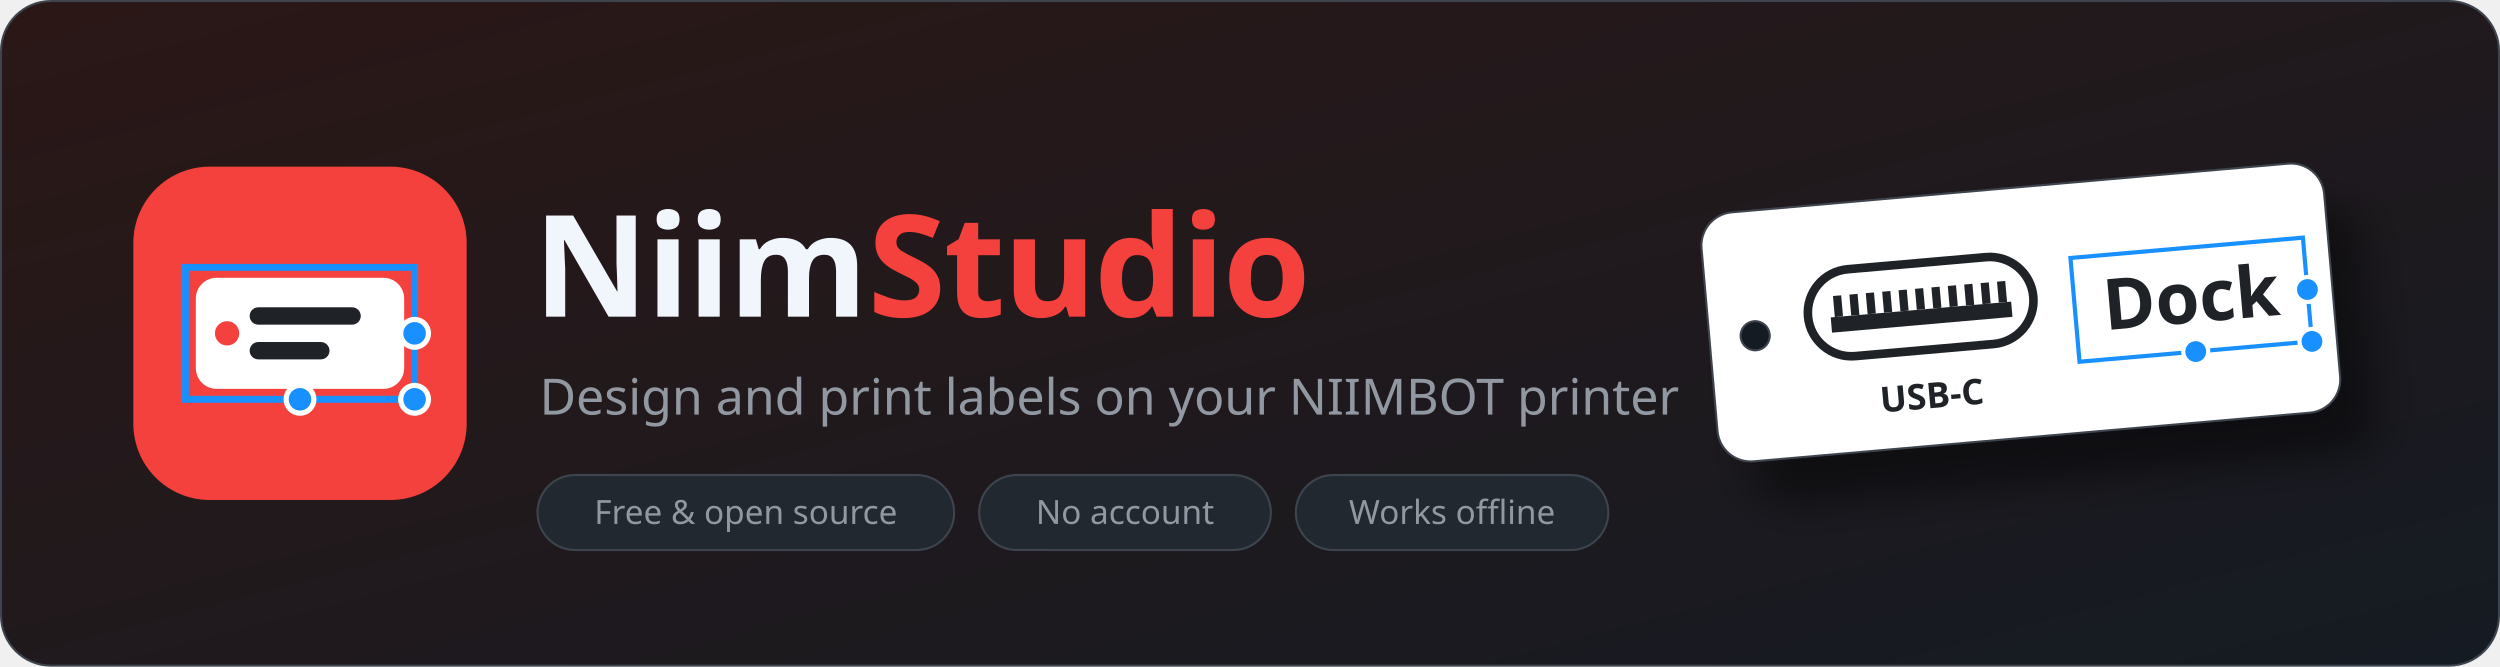
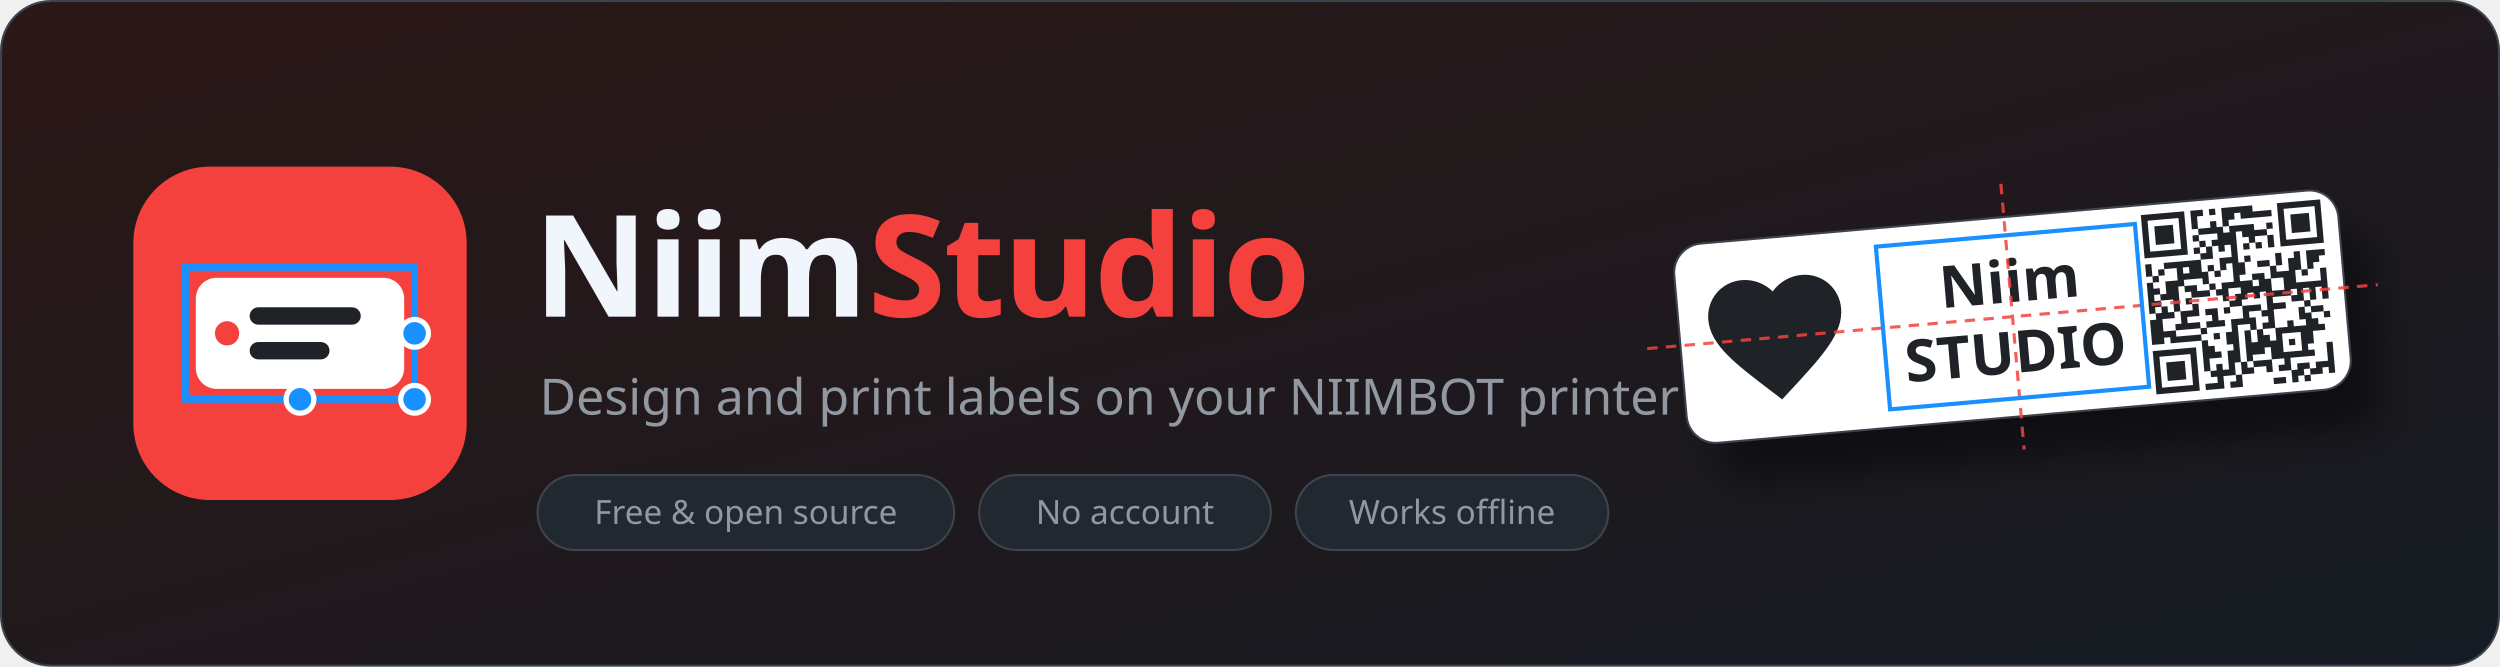
<svg xmlns="http://www.w3.org/2000/svg" width="1200" height="320" viewBox="0 0 1200 320" font-family="-apple-system,BlinkMacSystemFont,'Segoe UI','Noto Sans',Helvetica,Arial,sans-serif">
  <defs>
    <linearGradient id="bg" x1="0" y1="0" x2="1" y2="1">
      <stop offset="0" stop-color="#2B1716" />
      <stop offset="1" stop-color="#151B23" />
    </linearGradient>
    <filter id="blur" x="-20%" y="-40%" width="140%" height="180%">
      <feGaussianBlur stdDeviation="10" />
    </filter>
  </defs>
  <rect x="0.5" y="0.5" width="1199" height="319" rx="24" fill="url(#bg)" stroke="#3D444D" />
  <svg x="64" y="80" width="160" height="160" viewBox="6 6 96 96">
    <rect x="6" y="6" width="96" height="96" rx="22" fill="#F5413D" />
    <path fill="#FFFFFF" fill-rule="evenodd" d="M30,38h48a6,6 0 0 1 6,6v20a6,6 0 0 1 -6,6h-48a6,6 0 0 1 -6,-6v-20a6,6 0 0 1 6,-6zM33,54m-3.5,0a3.5,3.5 0 1 0 7,0a3.5,3.5 0 1 0 -7,0z" />
    <path fill="#1F2328" d="M42,46.5h27a2.5,2.5 0 0 1 0,5h-27a2.5,2.5 0 0 1 0,-5zM42,56.5h18a2.5,2.5 0 0 1 0,5h-18a2.5,2.5 0 0 1 0,-5z" />
    <path fill="none" stroke="#1890FF" stroke-width="2" d="M21,35h66v38h-66z" />
    <g fill="#1890FF" stroke="#FFFFFF" stroke-width="1.5">
      <circle cx="87" cy="54" r="4" />
      <circle cx="54" cy="73" r="4" />
      <circle cx="87" cy="73" r="4" />
    </g>
  </svg>
  <text x="256" y="152" font-size="68" font-weight="700" fill="#F0F6FC" letter-spacing="-1">Niim<tspan fill="#F5413D">Studio</tspan>
  </text>
  <text x="259" y="199" font-size="24" fill="#9198A1">Design and print labels on your NIIMBOT printer</text>
  <rect x="258" y="228" width="200" height="36" rx="18" fill="#212830" stroke="#3D444D" />
  <text x="358.0" y="251.5" text-anchor="middle" font-size="16" fill="#9198A1">Free &amp; open source</text>
  <rect x="470" y="228" width="140" height="36" rx="18" fill="#212830" stroke="#3D444D" />
  <text x="540.0" y="251.5" text-anchor="middle" font-size="16" fill="#9198A1">No account</text>
  <rect x="622" y="228" width="150" height="36" rx="18" fill="#212830" stroke="#3D444D" />
  <text x="697.0" y="251.5" text-anchor="middle" font-size="16" fill="#9198A1">Works offline</text>
-   <g transform="rotate(-5 970.0 150.0)">
-     <rect x="836" y="112" width="300" height="120" rx="16" fill="#000000" opacity="0.45" filter="url(#blur)" />
-     <rect x="820" y="90" width="300" height="120" rx="16" fill="#FFFFFF" stroke="#3D444D" />
-     <circle cx="842" cy="150.0" r="7" fill="#151B23" stroke="#3D444D" />
-     <g transform="translate(866 120) scale(0.46)">
-       <rect x="4.5" y="4.5" width="236" height="91" rx="45.5" fill="none" stroke="#1F2328" stroke-width="9" />
-       <g fill="#1F2328">
-         <rect x="28" y="53.04" width="189" height="15.96" />
-         <rect x="32.295" y="31" width="8.591" height="22.04" />
-         <rect x="49.477" y="31" width="8.591" height="22.04" />
-         <rect x="66.659" y="31" width="8.591" height="22.04" />
-         <rect x="83.841" y="31" width="8.591" height="22.04" />
-         <rect x="101.023" y="31" width="8.591" height="22.04" />
-         <rect x="118.205" y="31" width="8.591" height="22.04" />
-         <rect x="135.387" y="31" width="8.591" height="22.04" />
-         <rect x="152.569" y="31" width="8.591" height="22.04" />
-         <rect x="169.751" y="31" width="8.591" height="22.04" />
-         <rect x="186.933" y="31" width="8.591" height="22.04" />
-         <rect x="204.115" y="31" width="8.591" height="22.04" />
-       </g>
+   <g transform="rotate(-5 966.0 152.0)">
+     <rect x="820" y="124" width="320.0" height="96.0" rx="14" fill="#000000" opacity="0.45" filter="url(#blur)" />
+     <rect x="806" y="104" width="320.0" height="96.0" rx="14" fill="#FFFFFF" stroke="#3D444D" />
+     <path fill="#1F2328" transform="translate(814.0 113.6) scale(3.2)" d="M12 21.35l-1.45-1.32C5.4 15.36 2 12.28 2 8.5 2 5.42 4.42 3 7.5 3c1.74 0 3.41.81 4.5 2.09C13.09 3.81 14.76 3 16.5 3 19.58 3 22 5.42 22 8.5c0 3.78-3.4 6.86-8.55 11.54L12 21.35z" />
+     <text x="966.0" y="145" text-anchor="middle" font-size="28" font-weight="700" fill="#1F2328">Niim</text>
+     <text x="966.0" y="179" text-anchor="middle" font-size="28" font-weight="700" fill="#1F2328">STUDIO</text>
+     <path fill="#1F2328" d="M1031.60 108.80h2.98v2.98h-2.98zM1034.58 108.80h2.98v2.98h-2.98zM1037.56 108.80h2.98v2.98h-2.98zM1040.54 108.80h2.98v2.98h-2.98zM1043.52 108.80h2.98v2.98h-2.98zM1046.50 108.80h2.98v2.98h-2.98zM1049.48 108.80h2.98v2.98h-2.98zM1055.43 108.80h2.98v2.98h-2.98zM1058.41 108.80h2.98v2.98h-2.98zM1064.37 108.80h2.98v2.98h-2.98zM1070.33 108.80h2.98v2.98h-2.98zM1073.31 108.80h2.98v2.98h-2.98zM1076.29 108.80h2.98v2.98h-2.98zM1079.27 108.80h2.98v2.98h-2.98zM1082.25 108.80h2.98v2.98h-2.98zM1097.14 108.80h2.98v2.98h-2.98zM1100.12 108.80h2.98v2.98h-2.98zM1103.10 108.80h2.98v2.98h-2.98zM1106.08 108.80h2.98v2.98h-2.98zM1109.06 108.80h2.98v2.98h-2.98zM1112.04 108.80h2.98v2.98h-2.98zM1115.02 108.80h2.98v2.98h-2.98zM1031.60 111.78h2.98v2.98h-2.98zM1049.48 111.78h2.98v2.98h-2.98zM1055.43 111.78h2.98v2.98h-2.98zM1070.33 111.78h2.98v2.98h-2.98zM1073.31 111.78h2.98v2.98h-2.98zM1079.27 111.78h2.98v2.98h-2.98zM1082.25 111.78h2.98v2.98h-2.98zM1085.23 111.78h2.98v2.98h-2.98zM1088.21 111.78h2.98v2.98h-2.98zM1091.19 111.78h2.98v2.98h-2.98zM1097.14 111.78h2.98v2.98h-2.98zM1115.02 111.78h2.98v2.98h-2.98zM1031.60 114.76h2.98v2.98h-2.98zM1037.56 114.76h2.98v2.98h-2.98zM1040.54 114.76h2.98v2.98h-2.98zM1043.52 114.76h2.98v2.98h-2.98zM1049.48 114.76h2.98v2.98h-2.98zM1055.43 114.76h2.98v2.98h-2.98zM1064.37 114.76h2.98v2.98h-2.98zM1070.33 114.76h2.98v2.98h-2.98zM1097.14 114.76h2.98v2.98h-2.98zM1103.10 114.76h2.98v2.98h-2.98zM1106.08 114.76h2.98v2.98h-2.98zM1109.06 114.76h2.98v2.98h-2.98zM1115.02 114.76h2.98v2.98h-2.98zM1031.60 117.74h2.98v2.98h-2.98zM1037.56 117.74h2.98v2.98h-2.98zM1040.54 117.74h2.98v2.98h-2.98zM1043.52 117.74h2.98v2.98h-2.98zM1049.48 117.74h2.98v2.98h-2.98zM1058.41 117.74h2.98v2.98h-2.98zM1061.39 117.74h2.98v2.98h-2.98zM1064.37 117.74h2.98v2.98h-2.98zM1067.35 117.74h2.98v2.98h-2.98zM1073.31 117.74h2.98v2.98h-2.98zM1076.29 117.74h2.98v2.98h-2.98zM1079.27 117.74h2.98v2.98h-2.98zM1082.25 117.74h2.98v2.98h-2.98zM1091.19 117.74h2.98v2.98h-2.98zM1097.14 117.74h2.98v2.98h-2.98zM1103.10 117.74h2.98v2.98h-2.98zM1106.08 117.74h2.98v2.98h-2.98zM1109.06 117.74h2.98v2.98h-2.98zM1115.02 117.74h2.98v2.98h-2.98zM1031.60 120.72h2.98v2.98h-2.98zM1037.56 120.72h2.98v2.98h-2.98zM1040.54 120.72h2.98v2.98h-2.98zM1043.52 120.72h2.98v2.98h-2.98zM1049.48 120.72h2.98v2.98h-2.98zM1055.43 120.72h2.98v2.98h-2.98zM1067.35 120.72h2.98v2.98h-2.98zM1070.33 120.72h2.98v2.98h-2.98zM1073.31 120.72h2.98v2.98h-2.98zM1079.27 120.72h2.98v2.98h-2.98zM1082.25 120.72h2.98v2.98h-2.98zM1085.23 120.72h2.98v2.98h-2.98zM1088.21 120.72h2.98v2.98h-2.98zM1097.14 120.72h2.98v2.98h-2.98zM1103.10 120.72h2.98v2.98h-2.98zM1106.08 120.72h2.98v2.98h-2.98zM1109.06 120.72h2.98v2.98h-2.98zM1115.02 120.72h2.98v2.98h-2.98zM1031.60 123.70h2.98v2.98h-2.98zM1049.48 123.70h2.98v2.98h-2.98zM1058.41 123.70h2.98v2.98h-2.98zM1064.37 123.70h2.98v2.98h-2.98zM1067.35 123.70h2.98v2.98h-2.98zM1070.33 123.70h2.98v2.98h-2.98zM1073.31 123.70h2.98v2.98h-2.98zM1082.25 123.70h2.98v2.98h-2.98zM1091.19 123.70h2.98v2.98h-2.98zM1097.14 123.70h2.98v2.98h-2.98zM1115.02 123.70h2.98v2.98h-2.98zM1031.60 126.68h2.98v2.98h-2.98zM1034.58 126.68h2.98v2.98h-2.98zM1037.56 126.68h2.98v2.98h-2.98zM1040.54 126.68h2.98v2.98h-2.98zM1043.52 126.68h2.98v2.98h-2.98zM1046.50 126.68h2.98v2.98h-2.98zM1049.48 126.68h2.98v2.98h-2.98zM1055.43 126.68h2.98v2.98h-2.98zM1061.39 126.68h2.98v2.98h-2.98zM1067.35 126.68h2.98v2.98h-2.98zM1073.31 126.68h2.98v2.98h-2.98zM1079.27 126.68h2.98v2.98h-2.98zM1085.23 126.68h2.98v2.98h-2.98zM1091.19 126.68h2.98v2.98h-2.98zM1097.14 126.68h2.98v2.98h-2.98zM1100.12 126.68h2.98v2.98h-2.98zM1103.10 126.68h2.98v2.98h-2.98zM1106.08 126.68h2.98v2.98h-2.98zM1109.06 126.68h2.98v2.98h-2.98zM1112.04 126.68h2.98v2.98h-2.98zM1115.02 126.68h2.98v2.98h-2.98zM1058.41 129.66h2.98v2.98h-2.98zM1061.39 129.66h2.98v2.98h-2.98zM1073.31 129.66h2.98v2.98h-2.98zM1031.60 132.63h2.98v2.98h-2.98zM1040.54 132.63h2.98v2.98h-2.98zM1043.52 132.63h2.98v2.98h-2.98zM1046.50 132.63h2.98v2.98h-2.98zM1049.48 132.63h2.98v2.98h-2.98zM1052.46 132.63h2.98v2.98h-2.98zM1055.43 132.63h2.98v2.98h-2.98zM1067.35 132.63h2.98v2.98h-2.98zM1070.33 132.63h2.98v2.98h-2.98zM1073.31 132.63h2.98v2.98h-2.98zM1079.27 132.63h2.98v2.98h-2.98zM1094.17 132.63h2.98v2.98h-2.98zM1103.10 132.63h2.98v2.98h-2.98zM1109.06 132.63h2.98v2.98h-2.98zM1112.04 132.63h2.98v2.98h-2.98zM1115.02 132.63h2.98v2.98h-2.98zM1031.60 135.61h2.98v2.98h-2.98zM1037.56 135.61h2.98v2.98h-2.98zM1046.50 135.61h2.98v2.98h-2.98zM1052.46 135.61h2.98v2.98h-2.98zM1055.43 135.61h2.98v2.98h-2.98zM1061.39 135.61h2.98v2.98h-2.98zM1067.35 135.61h2.98v2.98h-2.98zM1073.31 135.61h2.98v2.98h-2.98zM1076.29 135.61h2.98v2.98h-2.98zM1085.23 135.61h2.98v2.98h-2.98zM1088.21 135.61h2.98v2.98h-2.98zM1094.17 135.61h2.98v2.98h-2.98zM1100.12 135.61h2.98v2.98h-2.98zM1103.10 135.61h2.98v2.98h-2.98zM1109.06 135.61h2.98v2.98h-2.98zM1112.04 135.61h2.98v2.98h-2.98zM1034.58 138.59h2.98v2.98h-2.98zM1046.50 138.59h2.98v2.98h-2.98zM1049.48 138.59h2.98v2.98h-2.98zM1052.46 138.59h2.98v2.98h-2.98zM1055.43 138.59h2.98v2.98h-2.98zM1058.41 138.59h2.98v2.98h-2.98zM1064.37 138.59h2.98v2.98h-2.98zM1073.31 138.59h2.98v2.98h-2.98zM1076.29 138.59h2.98v2.98h-2.98zM1091.19 138.59h2.98v2.98h-2.98zM1100.12 138.59h2.98v2.98h-2.98zM1103.10 138.59h2.98v2.98h-2.98zM1109.06 138.59h2.98v2.98h-2.98zM1031.60 141.57h2.98v2.98h-2.98zM1040.54 141.57h2.98v2.98h-2.98zM1043.52 141.57h2.98v2.98h-2.98zM1046.50 141.57h2.98v2.98h-2.98zM1058.41 141.57h2.98v2.98h-2.98zM1073.31 141.57h2.98v2.98h-2.98zM1082.25 141.57h2.98v2.98h-2.98zM1085.23 141.57h2.98v2.98h-2.98zM1091.19 141.57h2.98v2.98h-2.98zM1094.17 141.57h2.98v2.98h-2.98zM1097.14 141.57h2.98v2.98h-2.98zM1100.12 141.57h2.98v2.98h-2.98zM1106.08 141.57h2.98v2.98h-2.98zM1115.02 141.57h2.98v2.98h-2.98zM1031.60 144.55h2.98v2.98h-2.98zM1034.58 144.55h2.98v2.98h-2.98zM1040.54 144.55h2.98v2.98h-2.98zM1043.52 144.55h2.98v2.98h-2.98zM1049.48 144.55h2.98v2.98h-2.98zM1052.46 144.55h2.98v2.98h-2.98zM1061.39 144.55h2.98v2.98h-2.98zM1067.35 144.55h2.98v2.98h-2.98zM1070.33 144.55h2.98v2.98h-2.98zM1073.31 144.55h2.98v2.98h-2.98zM1076.29 144.55h2.98v2.98h-2.98zM1079.27 144.55h2.98v2.98h-2.98zM1085.23 144.55h2.98v2.98h-2.98zM1088.21 144.55h2.98v2.98h-2.98zM1097.14 144.55h2.98v2.98h-2.98zM1100.12 144.55h2.98v2.98h-2.98zM1115.02 144.55h2.98v2.98h-2.98zM1031.60 147.53h2.98v2.98h-2.98zM1037.56 147.53h2.98v2.98h-2.98zM1040.54 147.53h2.98v2.98h-2.98zM1043.52 147.53h2.98v2.98h-2.98zM1052.46 147.53h2.98v2.98h-2.98zM1055.43 147.53h2.98v2.98h-2.98zM1058.41 147.53h2.98v2.98h-2.98zM1064.37 147.53h2.98v2.98h-2.98zM1067.35 147.53h2.98v2.98h-2.98zM1076.29 147.53h2.98v2.98h-2.98zM1079.27 147.53h2.98v2.98h-2.98zM1082.25 147.53h2.98v2.98h-2.98zM1085.23 147.53h2.98v2.98h-2.98zM1088.21 147.53h2.98v2.98h-2.98zM1097.14 147.53h2.98v2.98h-2.98zM1100.12 147.53h2.98v2.98h-2.98zM1103.10 147.53h2.98v2.98h-2.98zM1106.08 147.53h2.98v2.98h-2.98zM1109.06 147.53h2.98v2.98h-2.98zM1112.04 147.53h2.98v2.98h-2.98zM1115.02 147.53h2.98v2.98h-2.98zM1031.60 150.51h2.98v2.98h-2.98zM1034.58 150.51h2.98v2.98h-2.98zM1043.52 150.51h2.98v2.98h-2.98zM1049.48 150.51h2.98v2.98h-2.98zM1067.35 150.51h2.98v2.98h-2.98zM1073.31 150.51h2.98v2.98h-2.98zM1076.29 150.51h2.98v2.98h-2.98zM1082.25 150.51h2.98v2.98h-2.98zM1088.21 150.51h2.98v2.98h-2.98zM1091.19 150.51h2.98v2.98h-2.98zM1094.17 150.51h2.98v2.98h-2.98zM1097.14 150.51h2.98v2.98h-2.98zM1103.10 150.51h2.98v2.98h-2.98zM1109.06 150.51h2.98v2.98h-2.98zM1115.02 150.51h2.98v2.98h-2.98zM1031.60 153.49h2.98v2.98h-2.98zM1037.56 153.49h2.98v2.98h-2.98zM1043.52 153.49h2.98v2.98h-2.98zM1052.46 153.49h2.98v2.98h-2.98zM1070.33 153.49h2.98v2.98h-2.98zM1073.31 153.49h2.98v2.98h-2.98zM1088.21 153.49h2.98v2.98h-2.98zM1100.12 153.49h2.98v2.98h-2.98zM1103.10 153.49h2.98v2.98h-2.98zM1109.06 153.49h2.98v2.98h-2.98zM1115.02 153.49h2.98v2.98h-2.98zM1034.58 156.47h2.98v2.98h-2.98zM1037.56 156.47h2.98v2.98h-2.98zM1040.54 156.47h2.98v2.98h-2.98zM1046.50 156.47h2.98v2.98h-2.98zM1049.48 156.47h2.98v2.98h-2.98zM1052.46 156.47h2.98v2.98h-2.98zM1058.41 156.47h2.98v2.98h-2.98zM1061.39 156.47h2.98v2.98h-2.98zM1067.35 156.47h2.98v2.98h-2.98zM1076.29 156.47h2.98v2.98h-2.98zM1079.27 156.47h2.98v2.98h-2.98zM1082.25 156.47h2.98v2.98h-2.98zM1088.21 156.47h2.98v2.98h-2.98zM1091.19 156.47h2.98v2.98h-2.98zM1094.17 156.47h2.98v2.98h-2.98zM1106.08 156.47h2.98v2.98h-2.98zM1031.60 159.45h2.98v2.98h-2.98zM1034.58 159.45h2.98v2.98h-2.98zM1046.50 159.45h2.98v2.98h-2.98zM1061.39 159.45h2.98v2.98h-2.98zM1076.29 159.45h2.98v2.98h-2.98zM1085.23 159.45h2.98v2.98h-2.98zM1088.21 159.45h2.98v2.98h-2.98zM1103.10 159.45h2.98v2.98h-2.98zM1109.06 159.45h2.98v2.98h-2.98zM1112.04 159.45h2.98v2.98h-2.98zM1031.60 162.43h2.98v2.98h-2.98zM1034.58 162.43h2.98v2.98h-2.98zM1043.52 162.43h2.98v2.98h-2.98zM1046.50 162.43h2.98v2.98h-2.98zM1049.48 162.43h2.98v2.98h-2.98zM1052.46 162.43h2.98v2.98h-2.98zM1058.41 162.43h2.98v2.98h-2.98zM1061.39 162.43h2.98v2.98h-2.98zM1064.37 162.43h2.98v2.98h-2.98zM1070.33 162.43h2.98v2.98h-2.98zM1073.31 162.43h2.98v2.98h-2.98zM1076.29 162.43h2.98v2.98h-2.98zM1079.27 162.43h2.98v2.98h-2.98zM1088.21 162.43h2.98v2.98h-2.98zM1103.10 162.43h2.98v2.98h-2.98zM1106.08 162.43h2.98v2.98h-2.98zM1115.02 162.43h2.98v2.98h-2.98zM1031.60 165.41h2.98v2.98h-2.98zM1034.58 165.41h2.98v2.98h-2.98zM1037.56 165.41h2.98v2.98h-2.98zM1040.54 165.41h2.98v2.98h-2.98zM1055.43 165.41h2.98v2.98h-2.98zM1070.33 165.41h2.98v2.98h-2.98zM1079.27 165.41h2.98v2.98h-2.98zM1085.23 165.41h2.98v2.98h-2.98zM1088.21 165.41h2.98v2.98h-2.98zM1097.14 165.41h2.98v2.98h-2.98zM1106.08 165.41h2.98v2.98h-2.98zM1109.06 165.41h2.98v2.98h-2.98zM1031.60 168.39h2.98v2.98h-2.98zM1034.58 168.39h2.98v2.98h-2.98zM1040.54 168.39h2.98v2.98h-2.98zM1043.52 168.39h2.98v2.98h-2.98zM1046.50 168.39h2.98v2.98h-2.98zM1049.48 168.39h2.98v2.98h-2.98zM1052.46 168.39h2.98v2.98h-2.98zM1061.39 168.39h2.98v2.98h-2.98zM1067.35 168.39h2.98v2.98h-2.98zM1070.33 168.39h2.98v2.98h-2.98zM1076.29 168.39h2.98v2.98h-2.98zM1082.25 168.39h2.98v2.98h-2.98zM1091.19 168.39h2.98v2.98h-2.98zM1094.17 168.39h2.98v2.98h-2.98zM1097.14 168.39h2.98v2.98h-2.98zM1100.12 168.39h2.98v2.98h-2.98zM1103.10 168.39h2.98v2.98h-2.98zM1106.08 168.39h2.98v2.98h-2.98zM1109.06 168.39h2.98v2.98h-2.98zM1112.04 168.39h2.98v2.98h-2.98zM1055.43 171.37h2.98v2.98h-2.98zM1067.35 171.37h2.98v2.98h-2.98zM1070.33 171.37h2.98v2.98h-2.98zM1076.29 171.37h2.98v2.98h-2.98zM1082.25 171.37h2.98v2.98h-2.98zM1085.23 171.37h2.98v2.98h-2.98zM1091.19 171.37h2.98v2.98h-2.98zM1103.10 171.37h2.98v2.98h-2.98zM1106.08 171.37h2.98v2.98h-2.98zM1031.60 174.34h2.98v2.98h-2.98zM1034.58 174.34h2.98v2.98h-2.98zM1037.56 174.34h2.98v2.98h-2.98zM1040.54 174.34h2.98v2.98h-2.98zM1043.52 174.34h2.98v2.98h-2.98zM1046.50 174.34h2.98v2.98h-2.98zM1049.48 174.34h2.98v2.98h-2.98zM1055.43 174.34h2.98v2.98h-2.98zM1058.41 174.34h2.98v2.98h-2.98zM1070.33 174.34h2.98v2.98h-2.98zM1076.29 174.34h2.98v2.98h-2.98zM1079.27 174.34h2.98v2.98h-2.98zM1082.25 174.34h2.98v2.98h-2.98zM1085.23 174.34h2.98v2.98h-2.98zM1088.21 174.34h2.98v2.98h-2.98zM1091.19 174.34h2.98v2.98h-2.98zM1097.14 174.34h2.98v2.98h-2.98zM1103.10 174.34h2.98v2.98h-2.98zM1106.08 174.34h2.98v2.98h-2.98zM1031.60 177.32h2.98v2.98h-2.98zM1049.48 177.32h2.98v2.98h-2.98zM1055.43 177.32h2.98v2.98h-2.98zM1058.41 177.32h2.98v2.98h-2.98zM1061.39 177.32h2.98v2.98h-2.98zM1067.35 177.32h2.98v2.98h-2.98zM1070.33 177.32h2.98v2.98h-2.98zM1076.29 177.32h2.98v2.98h-2.98zM1079.27 177.32h2.98v2.98h-2.98zM1082.25 177.32h2.98v2.98h-2.98zM1088.21 177.32h2.98v2.98h-2.98zM1091.19 177.32h2.98v2.98h-2.98zM1103.10 177.32h2.98v2.98h-2.98zM1115.02 177.32h2.98v2.98h-2.98zM1031.60 180.30h2.98v2.98h-2.98zM1037.56 180.30h2.98v2.98h-2.98zM1040.54 180.30h2.98v2.98h-2.98zM1043.52 180.30h2.98v2.98h-2.98zM1049.48 180.30h2.98v2.98h-2.98zM1055.43 180.30h2.98v2.98h-2.98zM1067.35 180.30h2.98v2.98h-2.98zM1070.33 180.30h2.98v2.98h-2.98zM1076.29 180.30h2.98v2.98h-2.98zM1088.21 180.30h2.98v2.98h-2.98zM1091.19 180.30h2.98v2.98h-2.98zM1094.17 180.30h2.98v2.98h-2.98zM1097.14 180.30h2.98v2.98h-2.98zM1100.12 180.30h2.98v2.98h-2.98zM1103.10 180.30h2.98v2.98h-2.98zM1106.08 180.30h2.98v2.98h-2.98zM1115.02 180.30h2.98v2.98h-2.98zM1031.60 183.28h2.98v2.98h-2.98zM1037.56 183.28h2.98v2.98h-2.98zM1040.54 183.28h2.98v2.98h-2.98zM1043.52 183.28h2.98v2.98h-2.98zM1049.48 183.28h2.98v2.98h-2.98zM1055.43 183.28h2.98v2.98h-2.98zM1061.39 183.28h2.98v2.98h-2.98zM1067.35 183.28h2.98v2.98h-2.98zM1073.31 183.28h2.98v2.98h-2.98zM1079.27 183.28h2.98v2.98h-2.98zM1082.25 183.28h2.98v2.98h-2.98zM1085.23 183.28h2.98v2.98h-2.98zM1094.17 183.28h2.98v2.98h-2.98zM1115.02 183.28h2.98v2.98h-2.98zM1031.60 186.26h2.98v2.98h-2.98zM1037.56 186.26h2.98v2.98h-2.98zM1040.54 186.26h2.98v2.98h-2.98zM1043.52 186.26h2.98v2.98h-2.98zM1049.48 186.26h2.98v2.98h-2.98zM1058.41 186.26h2.98v2.98h-2.98zM1061.39 186.26h2.98v2.98h-2.98zM1064.37 186.26h2.98v2.98h-2.98zM1067.35 186.26h2.98v2.98h-2.98zM1073.31 186.26h2.98v2.98h-2.98zM1076.29 186.26h2.98v2.98h-2.98zM1085.23 186.26h2.98v2.98h-2.98zM1091.19 186.26h2.98v2.98h-2.98zM1094.17 186.26h2.98v2.98h-2.98zM1100.12 186.26h2.98v2.98h-2.98zM1103.10 186.26h2.98v2.98h-2.98zM1109.06 186.26h2.98v2.98h-2.98zM1112.04 186.26h2.98v2.98h-2.98zM1115.02 186.26h2.98v2.98h-2.98zM1031.60 189.24h2.98v2.98h-2.98zM1049.48 189.24h2.98v2.98h-2.98zM1061.39 189.24h2.98v2.98h-2.98zM1070.33 189.24h2.98v2.98h-2.98zM1097.14 189.24h2.98v2.98h-2.98zM1100.12 189.24h2.98v2.98h-2.98zM1106.08 189.24h2.98v2.98h-2.98zM1109.06 189.24h2.98v2.98h-2.98zM1115.02 189.24h2.98v2.98h-2.98zM1031.60 192.22h2.98v2.98h-2.98zM1034.58 192.22h2.98v2.98h-2.98zM1037.56 192.22h2.98v2.98h-2.98zM1040.54 192.22h2.98v2.98h-2.98zM1043.52 192.22h2.98v2.98h-2.98zM1046.50 192.22h2.98v2.98h-2.98zM1049.48 192.22h2.98v2.98h-2.98zM1055.43 192.22h2.98v2.98h-2.98zM1058.41 192.22h2.98v2.98h-2.98zM1061.39 192.22h2.98v2.98h-2.98zM1067.35 192.22h2.98v2.98h-2.98zM1070.33 192.22h2.98v2.98h-2.98zM1088.21 192.22h2.98v2.98h-2.98zM1091.19 192.22h2.98v2.98h-2.98zM1097.14 192.22h2.98v2.98h-2.98zM1103.10 192.22h2.98v2.98h-2.98z" />
+     <g stroke="#F5413D" stroke-width="1.5" stroke-dasharray="5 4" opacity="0.85">
+       <path d="M966.0 88V216.0" />
+       <path d="M790 152.0H1142.0" />
    </g>
-     <text x="924" y="192" text-anchor="middle" font-size="17" font-weight="700" fill="#1F2328">USB-C</text>
-     <text x="1052" y="162" text-anchor="middle" font-size="34" font-weight="700" fill="#1F2328">Dock</text>
-     <rect x="996" y="126" width="112" height="50" fill="none" stroke="#1890FF" stroke-width="2" />
-     <g fill="#1890FF" stroke="#FFFFFF" stroke-width="2">
-       <circle cx="1108" cy="151" r="6" />
-       <circle cx="1052" cy="176" r="6" />
-       <circle cx="1108" cy="176" r="6" />
-     </g>
+     <rect x="903.6" y="112.8" width="124.8" height="78.4" fill="none" stroke="#1890FF" stroke-width="2" />
  </g>
</svg>
